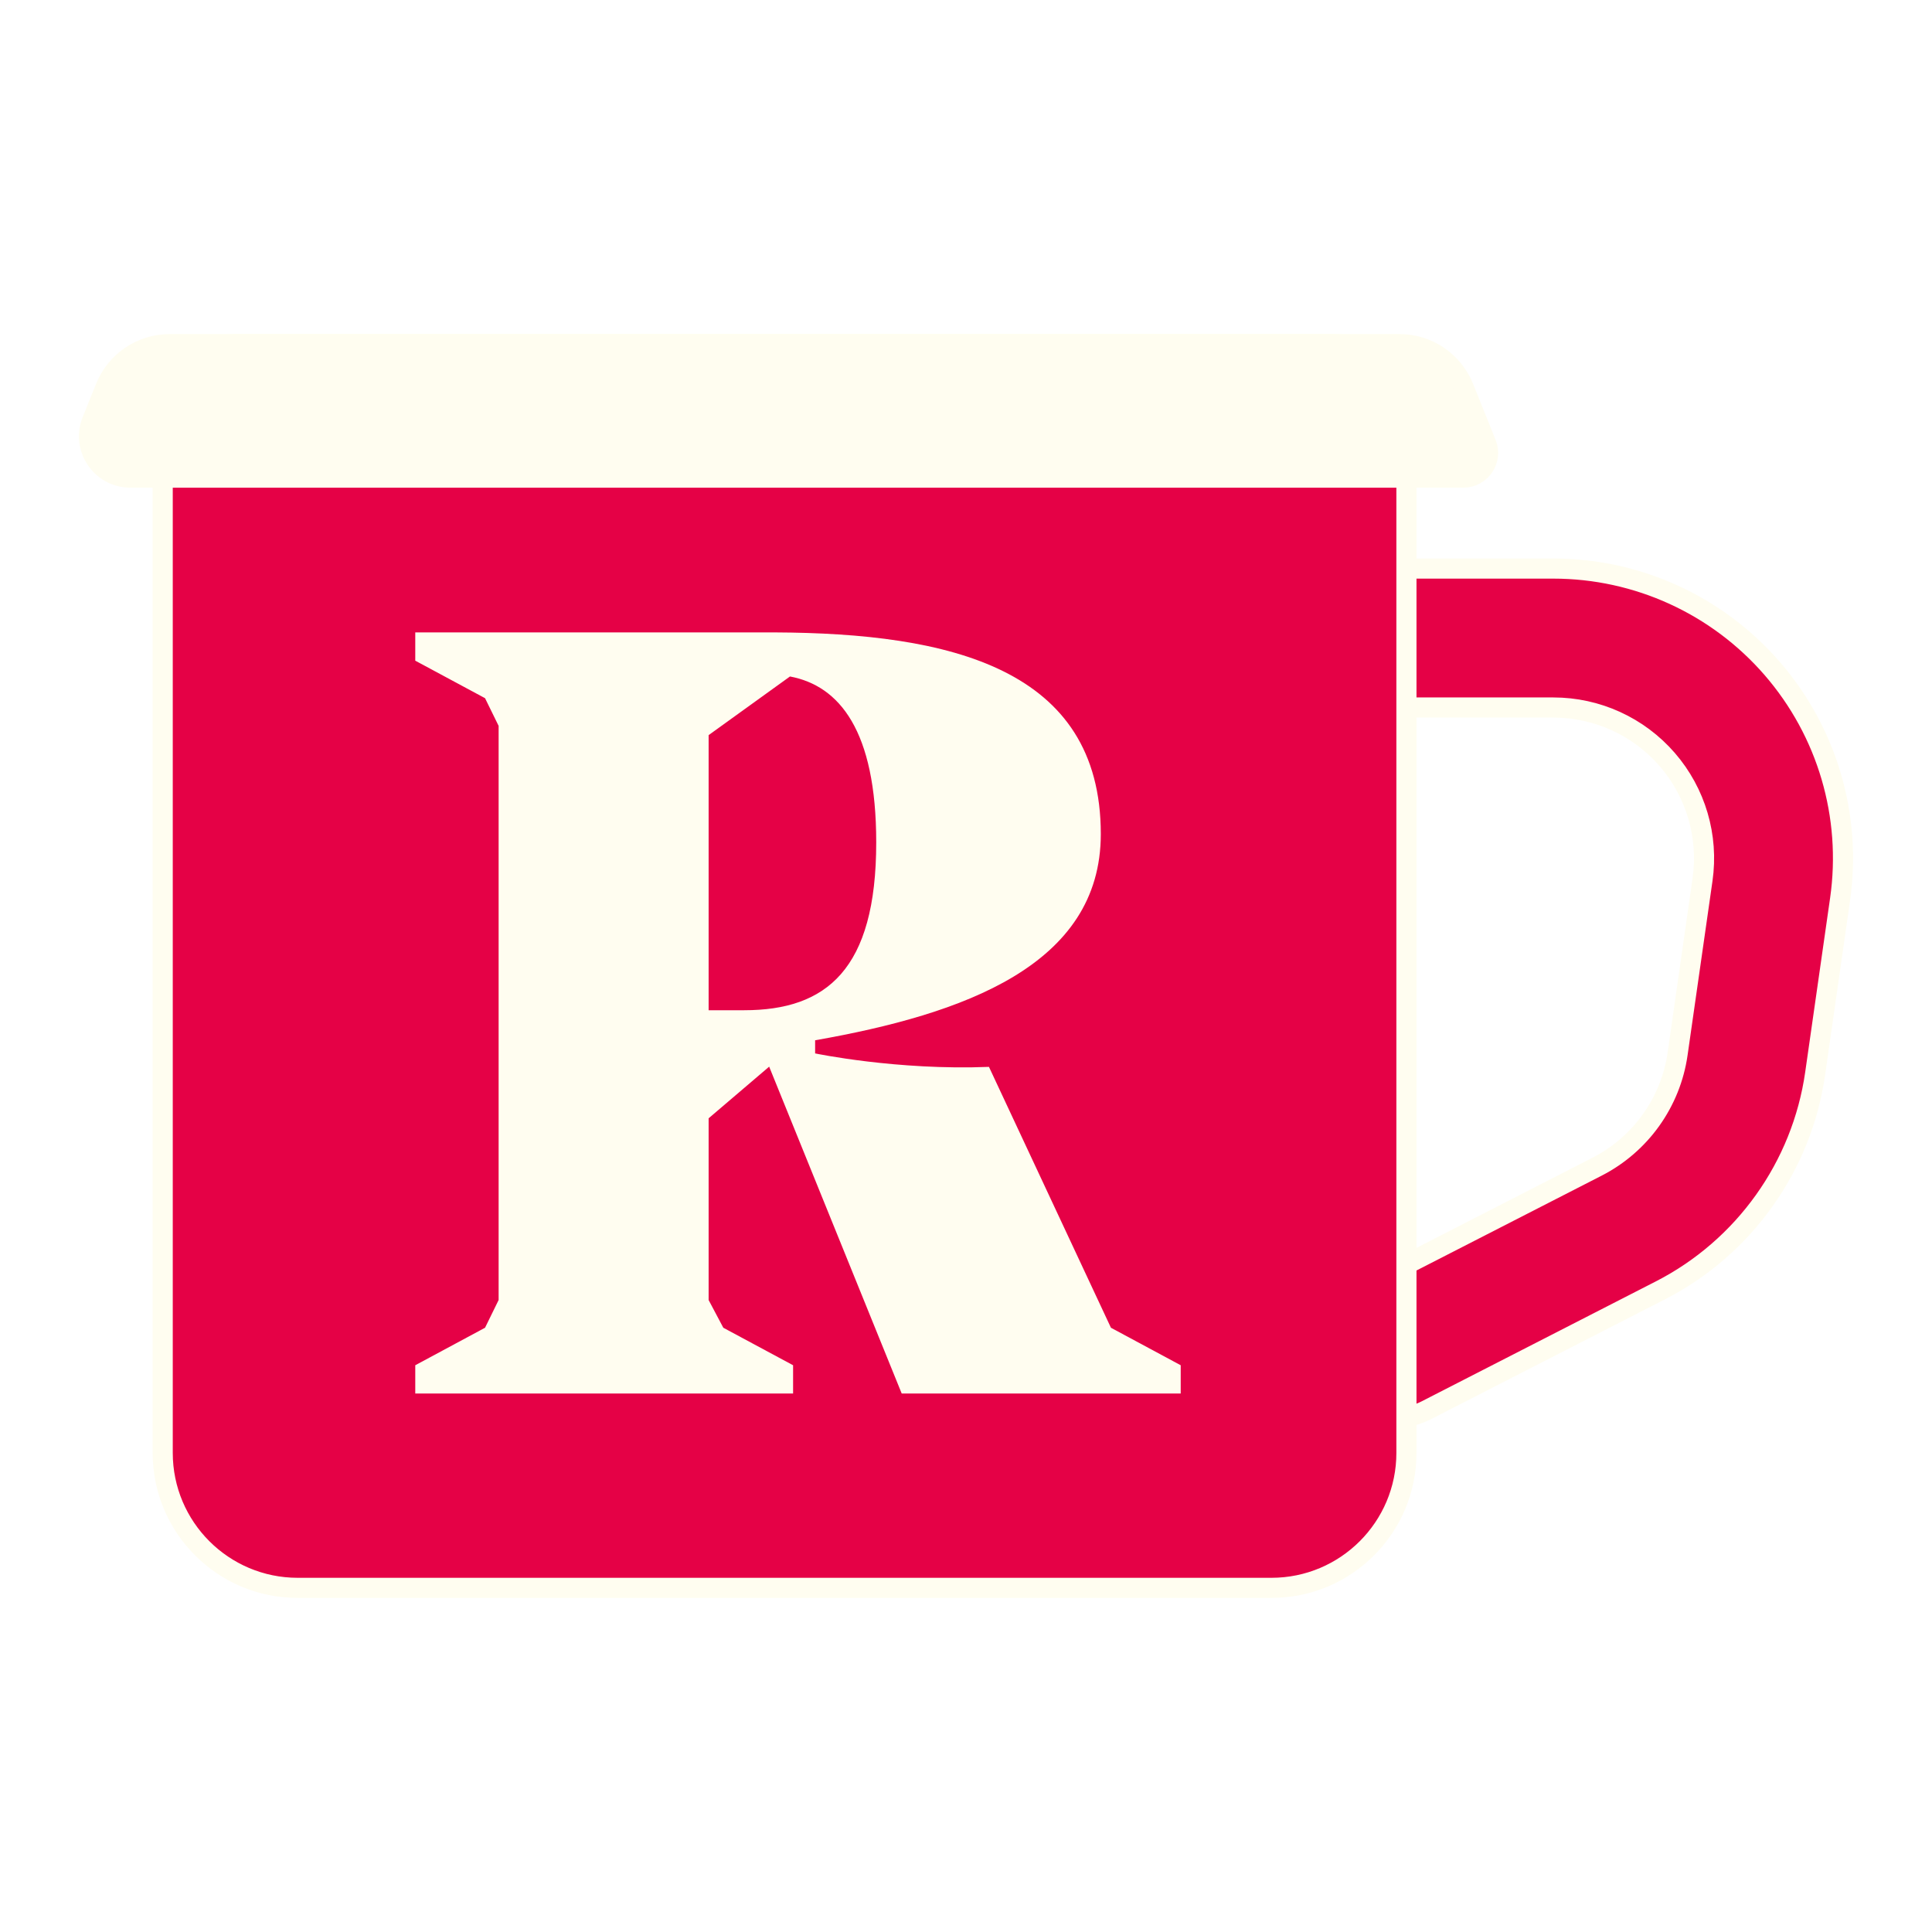
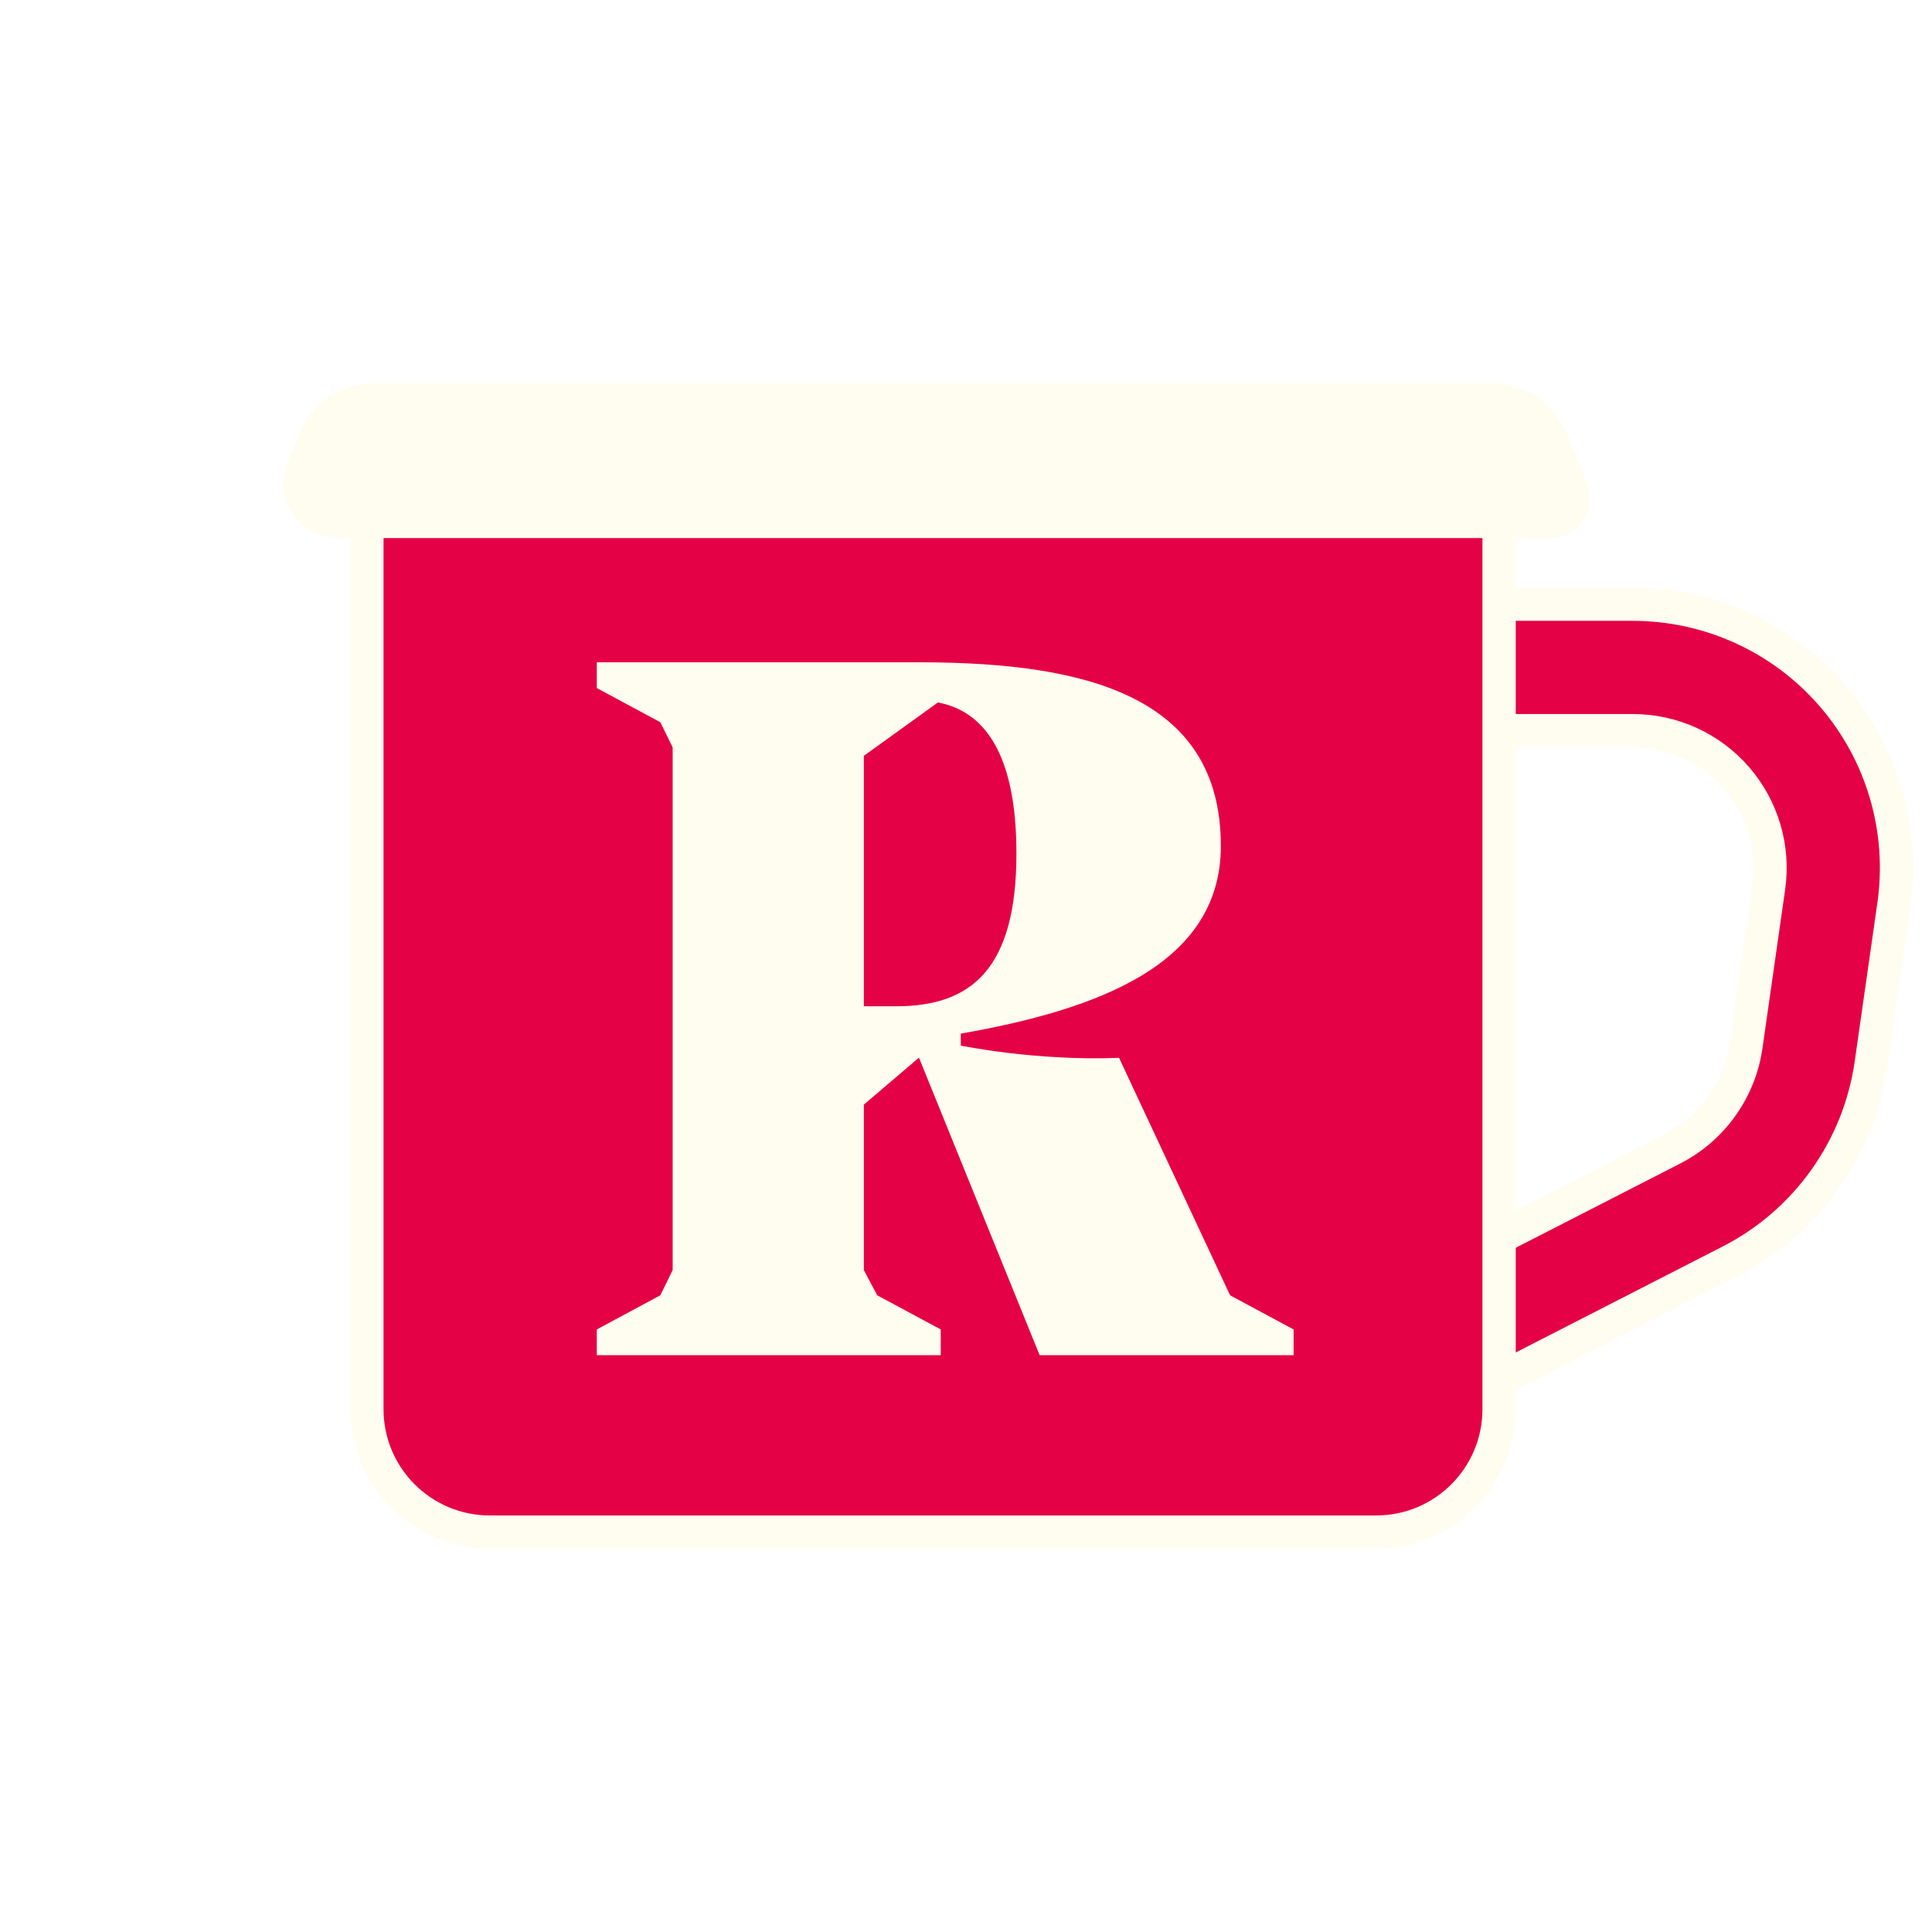
- <svg xmlns="http://www.w3.org/2000/svg" width="1200" height="1200" viewBox="0 0 1200 1200" fill="none">
-   <path d="M866.3 880.685C850.619 880.685 835.5 872.111 827.858 857.193C816.996 835.983 825.381 809.982 846.597 799.115L991.996 724.643C1019.01 710.807 1037.7 684.609 1041.99 654.568L1057.47 546.33C1061.32 519.444 1053.31 492.254 1035.52 471.737C1017.73 451.217 991.949 439.447 964.787 439.447H845.461C821.627 439.447 802.309 420.128 802.309 396.295C802.309 372.463 821.627 353.144 845.461 353.144H964.787C1016.98 353.144 1066.53 375.759 1100.73 415.193C1134.92 454.627 1150.29 506.879 1142.91 558.548L1127.43 666.784C1119.18 724.516 1083.25 774.865 1031.34 801.456L885.938 875.932C879.645 879.153 872.92 880.685 866.3 880.685Z" fill="#E50146" stroke="#FFFDF0" stroke-width="12.5" stroke-linecap="round" stroke-linejoin="round" />
-   <path d="M789.705 986.252H184.918C138.604 986.252 101.059 948.708 101.059 902.394V259.372C101.059 234.174 121.486 213.748 146.684 213.748H827.939C853.137 213.748 873.563 234.174 873.563 259.372V902.394C873.563 948.708 836.02 986.252 789.705 986.252Z" fill="#E50146" stroke="#FFFDF0" stroke-width="12.5" stroke-linecap="round" stroke-linejoin="round" />
-   <path d="M690.021 824.683L614.26 662.657C557.096 664.939 506.289 654.293 506.289 654.293V646.137C598.57 629.893 683.729 599.548 683.729 518.051C683.729 414.918 589.652 393.282 481.404 392.799H257.928V410.356L301.269 433.651L309.701 450.863V807.472L301.269 824.683L257.928 847.978V865.535H492.603V847.978L449.262 824.683L440.138 807.472V694.593L477.741 662.519L560.067 865.535H733.361V847.978L690.021 824.683ZM462.257 627.473H440.138V456.6L490.667 420.172C521.22 425.909 544.238 453.628 544.238 523.235C544.238 602.313 513.201 627.473 462.257 627.473Z" fill="#FFFDF0" />
-   <path d="M908.916 296.658H80.971C62.793 296.658 50.374 278.281 57.156 261.415L65.473 240.725C72.027 224.427 87.829 213.748 105.396 213.748H869.228C886.794 213.748 902.596 224.427 909.15 240.725L923.161 275.577C927.217 285.666 919.789 296.658 908.916 296.658Z" fill="#FFFDF0" stroke="#FFFDF0" stroke-width="12.5" stroke-linecap="round" stroke-linejoin="round" />
+ <svg xmlns="http://www.w3.org/2000/svg" width="58" height="58" viewBox="0 0 58 58" fill="none">
+   <path d="M44.685 41.35C43.995 41.35 43.33 40.973 42.993 40.316C42.515 39.383 42.884 38.239 43.818 37.761L50.215 34.484C51.404 33.875 52.226 32.723 52.415 31.401L53.096 26.638C53.265 25.455 52.913 24.259 52.13 23.356C51.348 22.453 50.213 21.936 49.018 21.936H43.768C42.719 21.936 41.869 21.085 41.869 20.037C41.869 18.988 42.719 18.138 43.768 18.138H49.018C51.315 18.138 53.495 19.133 54.999 20.868C56.504 22.603 57.181 24.902 56.855 27.176L56.174 31.938C55.811 34.478 54.231 36.694 51.947 37.864L45.549 41.141C45.272 41.282 44.976 41.35 44.685 41.35Z" fill="#E50146" stroke="#FFFDF0" stroke-linecap="round" stroke-linejoin="round" />
+   <path d="M41.314 45.995H14.704C12.666 45.995 11.014 44.343 11.014 42.305V14.012C11.014 12.904 11.912 12.005 13.021 12.005H42.996C44.105 12.005 45.004 12.904 45.004 14.012V42.305C45.004 44.343 43.352 45.995 41.314 45.995Z" fill="#E50146" stroke="#FFFDF0" stroke-linecap="round" stroke-linejoin="round" />
+   <path d="M36.928 38.886L33.595 31.757C31.079 31.857 28.844 31.389 28.844 31.389V31.03C32.904 30.315 36.651 28.98 36.651 25.394C36.651 20.857 32.512 19.905 27.749 19.883H17.916V20.656L19.823 21.681L20.194 22.438V38.129L19.823 38.886L17.916 39.911V40.684H28.242V39.911L26.335 38.886L25.933 38.129V33.162L27.588 31.751L31.21 40.684H38.835V39.911L36.928 38.886ZM26.907 30.209H25.933V22.691L28.157 21.088C29.501 21.34 30.514 22.56 30.514 25.622C30.514 29.102 29.148 30.209 26.907 30.209Z" fill="#FFFDF0" />
+   <path d="M46.56 15.653H10.13C9.331 15.653 8.784 14.844 9.083 14.102L9.449 13.192C9.737 12.475 10.432 12.005 11.205 12.005H44.814C45.587 12.005 46.282 12.475 46.57 13.192L47.187 14.725C47.365 15.169 47.038 15.653 46.56 15.653Z" fill="#FFFDF0" stroke="#FFFDF0" stroke-linecap="round" stroke-linejoin="round" />
</svg>
